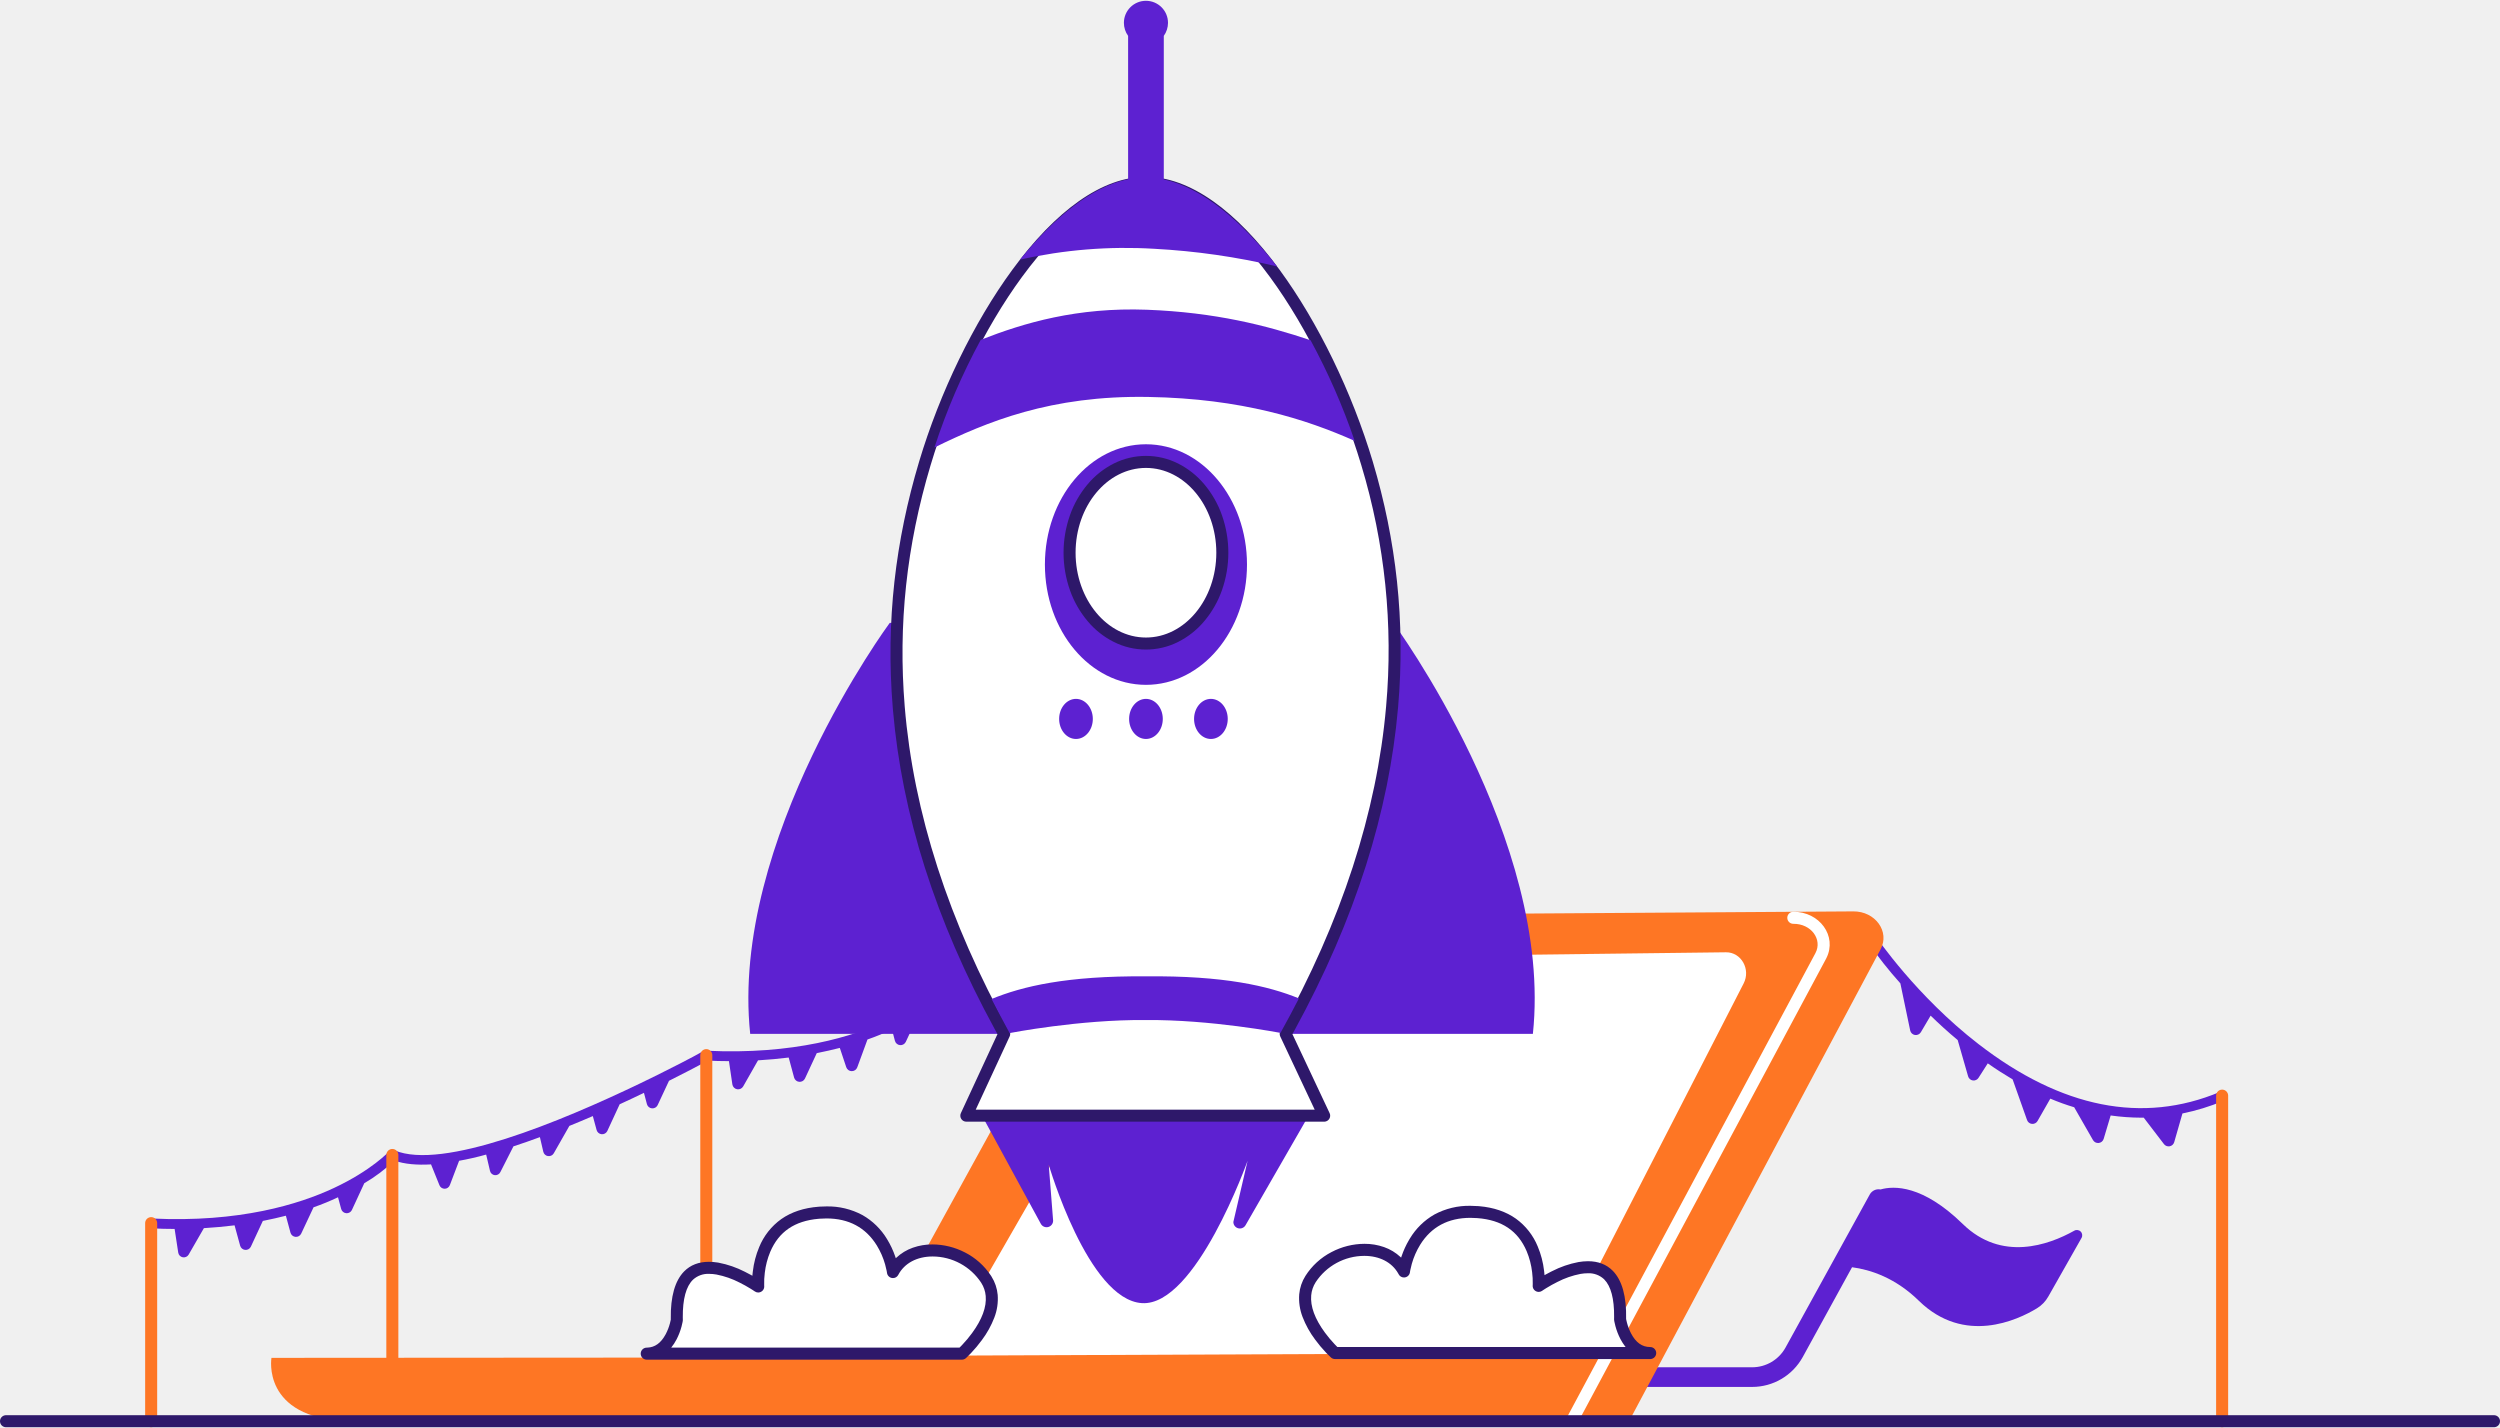
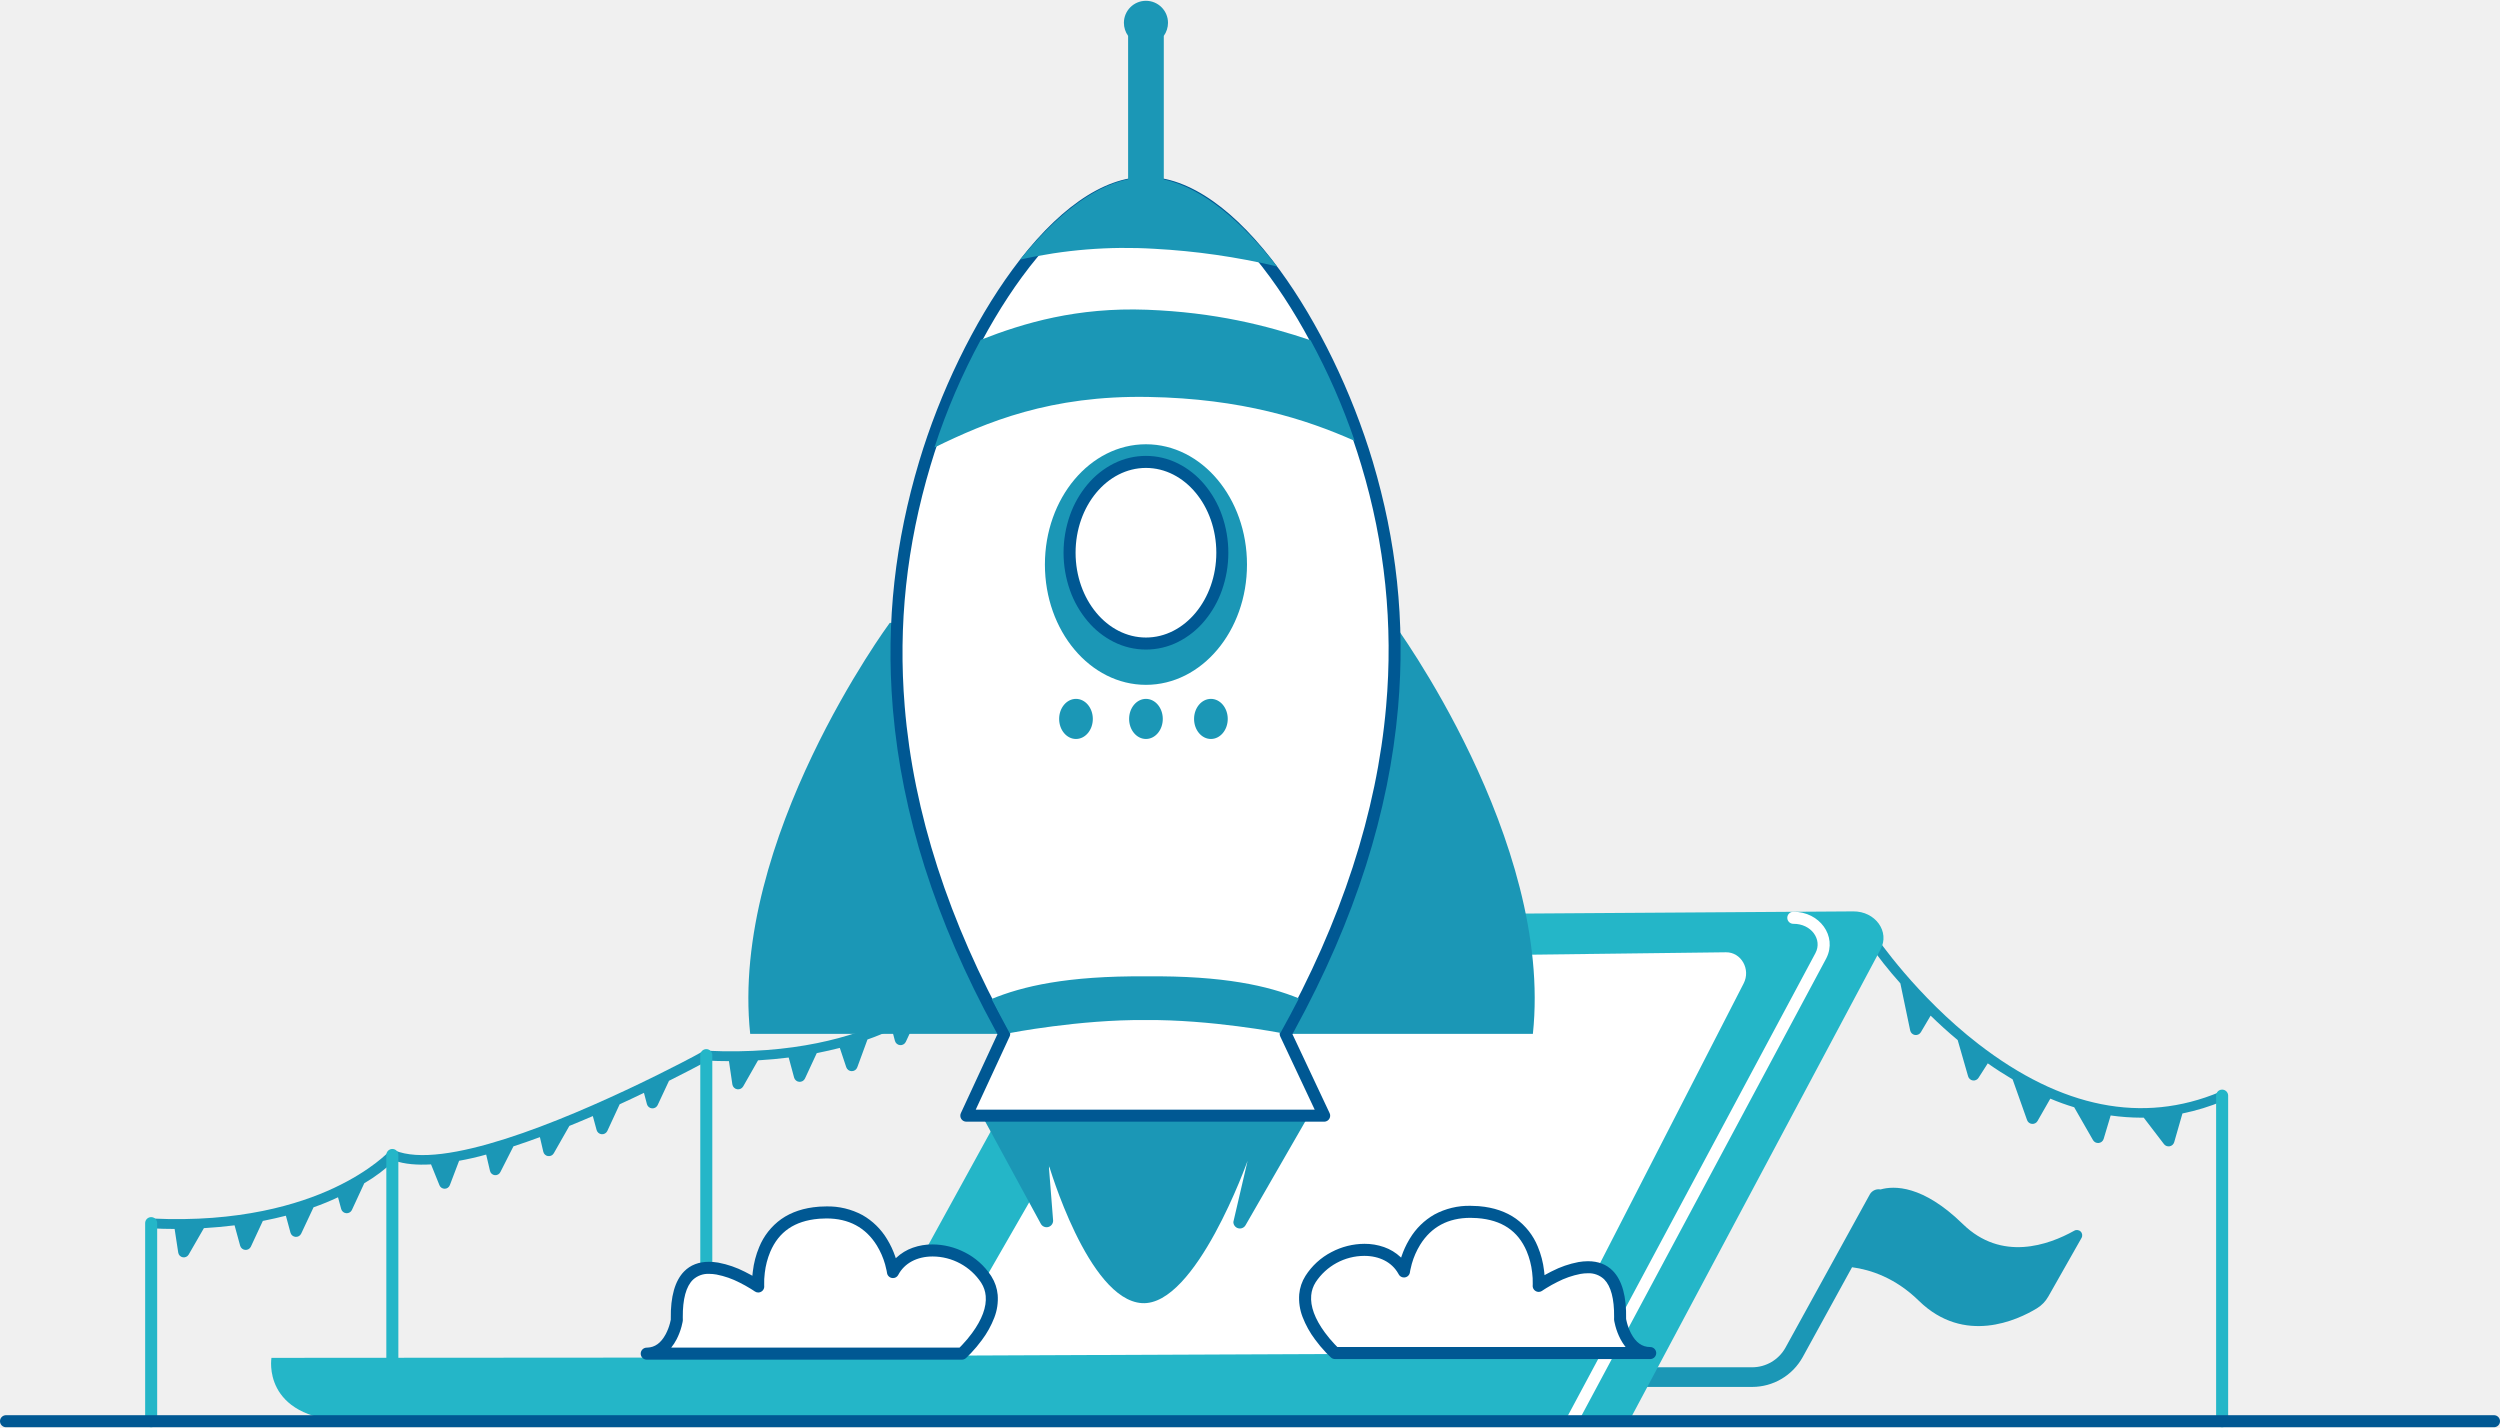
<svg xmlns="http://www.w3.org/2000/svg" viewBox="0 0 1247 711.9">
  <g id="product_launch_solid_II" data-name="product launch/solid_II" transform="translate(2.5)">
    <g id="product_launch_solid_II-2" data-name="product launch/solid_II" transform="translate(-3)">
      <g id="product_launch_solid_II-3" data-name="product launch_solid_II">
-         <path id="flag" d="M302.6,21.456c-12.7,7.1-36.2,15.6-55.6-3.4-20-19.5-34.3-19.1-41-17.2a5.036,5.036,0,0,0-5.3,2.4l-42.1,76.5a19.015,19.015,0,0,1-16.6,9.8H4.9a4.9,4.9,0,1,0,0,9.8H142a28.78,28.78,0,0,0,25.2-14.9l24.6-44.8c9.2,1.2,21.7,5.3,33.4,16.8,22.6,22,49.1,9.6,58.8,3.7a16.13,16.13,0,0,0,5.7-5.9l16.5-29.1A2.652,2.652,0,0,0,302.6,21.456Z" transform="translate(732.5 592.444)" fill="#5d21d1" />
+         <path id="flag" d="M302.6,21.456c-12.7,7.1-36.2,15.6-55.6-3.4-20-19.5-34.3-19.1-41-17.2a5.036,5.036,0,0,0-5.3,2.4l-42.1,76.5a19.015,19.015,0,0,1-16.6,9.8H4.9a4.9,4.9,0,1,0,0,9.8H142a28.78,28.78,0,0,0,25.2-14.9l24.6-44.8c9.2,1.2,21.7,5.3,33.4,16.8,22.6,22,49.1,9.6,58.8,3.7a16.13,16.13,0,0,0,5.7-5.9l16.5-29.1A2.652,2.652,0,0,0,302.6,21.456Z" transform="translate(732.5 592.444)" fill="#1b97b6" />
        <g id="flags" transform="translate(73 466)">
-           <path id="Path" d="M280.843,1.417a2.43,2.43,0,0,0-3.4-1.1c-.4.2-4.6,2.8-22.9,11.9l-8.4,4.1c-39.9,19.2-98.8,43.6-122.7,33.5a2.443,2.443,0,0,0-2.8.6c-.1.1-8.7,9.4-27.5,18.2-17.3,8.1-47.1,17.3-90.6,15.2a2.362,2.362,0,0,0-2.5,2.8,2.559,2.559,0,0,0,2.4,2.1c3.9.2,7.6.3,11.3.3l1.8,11.8a2.81,2.81,0,0,0,5.2,1l7.6-13.2c5.3-.3,10.4-.8,15.3-1.4l2.8,10.2a2.864,2.864,0,0,0,5.3.5l6-12.9c4.1-.8,7.9-1.7,11.5-2.6l2.3,8.5a2.864,2.864,0,0,0,5.3.5l6.2-13.2a122.609,122.609,0,0,0,12.2-5l1.6,5.9a2.864,2.864,0,0,0,5.3.5l6.2-13.4a80.144,80.144,0,0,0,15-11.3c5.1,1.8,11.3,2.3,18.3,1.9l4.2,10.4a2.778,2.778,0,0,0,5.2-.1l4.6-12.1c4.4-.8,8.9-1.8,13.5-3.1l1.9,8.1a2.76,2.76,0,0,0,5.2.6l6.5-12.8c4.4-1.4,8.8-3,13.2-4.6l1.7,7.3a2.833,2.833,0,0,0,5.2.8l7.8-13.7c3.9-1.6,7.8-3.2,11.7-4.9l1.9,7a2.864,2.864,0,0,0,5.3.5l6.2-13.4c4.2-1.9,8.2-3.8,12.1-5.7l1.5,5.7a2.864,2.864,0,0,0,5.3.5l5.7-12.2c15.5-7.8,18.4-9.6,19.9-10.4A3.181,3.181,0,0,0,280.843,1.417Z" transform="translate(0.857 57.983)" fill="#5d21d1" />
-           <path id="Path-2" data-name="Path" d="M123.443.2a2.443,2.443,0,0,0-2.8.6c-.1.1-8.7,9.4-27.5,18.2-17.3,8.1-47.1,17.3-90.6,15.2A2.362,2.362,0,0,0,.043,37a2.559,2.559,0,0,0,2.4,2.1c3.9.2,7.6.3,11.3.3l1.7,11.6a2.909,2.909,0,0,0,5.4,1l7.4-13c5.3-.3,10.4-.8,15.3-1.4l2.7,10a2.9,2.9,0,0,0,5.4.5l5.9-12.7c4.1-.8,7.9-1.7,11.5-2.6l3.2,9.6a2.915,2.915,0,0,0,5.5.1l5.1-13.9a122.609,122.609,0,0,0,12.2-5l1.5,5.7a2.9,2.9,0,0,0,5.4.5l6.1-13.1a80.144,80.144,0,0,0,15-11.3" transform="translate(277.357 23.9)" fill="#5d21d1" />
-           <path id="Path-3" data-name="Path" d="M179.077,79.877a2.39,2.39,0,0,0-3.2-1.4c-38.5,16.1-79,8-120.3-23.9-31.1-24-50.9-53.3-51.1-53.5a2.544,2.544,0,0,0-3.4-.7,2.544,2.544,0,0,0-.7,3.4,210.417,210.417,0,0,0,16.2,20.5l4.9,23.5a2.892,2.892,0,0,0,5.3.9l4.9-8.3c4.2,4.1,8.7,8.2,13.5,12.2l5.2,18.1a2.873,2.873,0,0,0,5.2.7l4.6-7.2c4.1,2.9,8.2,5.5,12.4,8l7.2,20.3a2.887,2.887,0,0,0,5.2.5l6.4-11.2a113.564,113.564,0,0,0,11.9,4.3l9.4,16.4a2.917,2.917,0,0,0,5.3-.6l3.5-11.7a112.468,112.468,0,0,0,15.3,1.1h1.2l10.1,13.2a2.913,2.913,0,0,0,5.1-1l4.1-14.3a109.057,109.057,0,0,0,20.2-6.2A2.469,2.469,0,0,0,179.077,79.877Z" transform="translate(858.823 0.223)" fill="#5d21d1" />
-           <path id="Path-4" data-name="Path" d="M3,0A3,3,0,0,1,5.995,2.824L6,3v98.8a3,3,0,0,1-5.995.176L0,101.8V3A3,3,0,0,1,3,0Z" transform="translate(-0.1 141.1)" fill="#fe7624" />
-           <path id="Path-5" data-name="Path" d="M3,0A3,3,0,0,1,5.995,2.824L6,3V134.2a3,3,0,0,1-5.995.176L0,134.2V3A3,3,0,0,1,3,0Z" transform="translate(120.2 107.1)" fill="#fe7624" />
-           <path id="Path-6" data-name="Path" d="M3,0A3,3,0,0,1,5.995,2.824L6,3V183.8a3,3,0,0,1-5.995.176L0,183.8V3A3,3,0,0,1,3,0Z" transform="translate(276.8 57.3)" fill="#fe7624" />
-           <path id="Path-7" data-name="Path" d="M3,0A3,3,0,0,1,5.995,2.824L6,3V165.4a3,3,0,0,1-5.995.176L0,165.4V3A3,3,0,0,1,3,0Z" transform="translate(1032.9 77.5)" fill="#fe7624" />
+           <path id="Path" d="M280.843,1.417a2.43,2.43,0,0,0-3.4-1.1c-.4.2-4.6,2.8-22.9,11.9l-8.4,4.1c-39.9,19.2-98.8,43.6-122.7,33.5a2.443,2.443,0,0,0-2.8.6c-.1.1-8.7,9.4-27.5,18.2-17.3,8.1-47.1,17.3-90.6,15.2a2.362,2.362,0,0,0-2.5,2.8,2.559,2.559,0,0,0,2.4,2.1c3.9.2,7.6.3,11.3.3l1.8,11.8a2.81,2.81,0,0,0,5.2,1l7.6-13.2c5.3-.3,10.4-.8,15.3-1.4l2.8,10.2a2.864,2.864,0,0,0,5.3.5l6-12.9c4.1-.8,7.9-1.7,11.5-2.6l2.3,8.5a2.864,2.864,0,0,0,5.3.5l6.2-13.2a122.609,122.609,0,0,0,12.2-5l1.6,5.9a2.864,2.864,0,0,0,5.3.5l6.2-13.4a80.144,80.144,0,0,0,15-11.3c5.1,1.8,11.3,2.3,18.3,1.9l4.2,10.4a2.778,2.778,0,0,0,5.2-.1l4.6-12.1c4.4-.8,8.9-1.8,13.5-3.1l1.9,8.1a2.76,2.76,0,0,0,5.2.6l6.5-12.8c4.4-1.4,8.8-3,13.2-4.6l1.7,7.3a2.833,2.833,0,0,0,5.2.8l7.8-13.7c3.9-1.6,7.8-3.2,11.7-4.9l1.9,7a2.864,2.864,0,0,0,5.3.5l6.2-13.4c4.2-1.9,8.2-3.8,12.1-5.7l1.5,5.7a2.864,2.864,0,0,0,5.3.5l5.7-12.2c15.5-7.8,18.4-9.6,19.9-10.4A3.181,3.181,0,0,0,280.843,1.417Z" transform="translate(0.857 57.983)" fill="#1b97b6" />
+           <path id="Path-2" data-name="Path" d="M123.443.2a2.443,2.443,0,0,0-2.8.6c-.1.1-8.7,9.4-27.5,18.2-17.3,8.1-47.1,17.3-90.6,15.2A2.362,2.362,0,0,0,.043,37a2.559,2.559,0,0,0,2.4,2.1c3.9.2,7.6.3,11.3.3l1.7,11.6a2.909,2.909,0,0,0,5.4,1l7.4-13c5.3-.3,10.4-.8,15.3-1.4l2.7,10a2.9,2.9,0,0,0,5.4.5l5.9-12.7c4.1-.8,7.9-1.7,11.5-2.6l3.2,9.6a2.915,2.915,0,0,0,5.5.1l5.1-13.9a122.609,122.609,0,0,0,12.2-5l1.5,5.7a2.9,2.9,0,0,0,5.4.5l6.1-13.1a80.144,80.144,0,0,0,15-11.3" transform="translate(277.357 23.9)" fill="#1b97b6" />
+           <path id="Path-3" data-name="Path" d="M179.077,79.877a2.39,2.39,0,0,0-3.2-1.4c-38.5,16.1-79,8-120.3-23.9-31.1-24-50.9-53.3-51.1-53.5a2.544,2.544,0,0,0-3.4-.7,2.544,2.544,0,0,0-.7,3.4,210.417,210.417,0,0,0,16.2,20.5l4.9,23.5a2.892,2.892,0,0,0,5.3.9l4.9-8.3c4.2,4.1,8.7,8.2,13.5,12.2l5.2,18.1a2.873,2.873,0,0,0,5.2.7l4.6-7.2c4.1,2.9,8.2,5.5,12.4,8l7.2,20.3a2.887,2.887,0,0,0,5.2.5l6.4-11.2a113.564,113.564,0,0,0,11.9,4.3l9.4,16.4a2.917,2.917,0,0,0,5.3-.6l3.5-11.7a112.468,112.468,0,0,0,15.3,1.1h1.2l10.1,13.2a2.913,2.913,0,0,0,5.1-1l4.1-14.3a109.057,109.057,0,0,0,20.2-6.2A2.469,2.469,0,0,0,179.077,79.877Z" transform="translate(858.823 0.223)" fill="#1b97b6" />
+           <path id="Path-4" data-name="Path" d="M3,0A3,3,0,0,1,5.995,2.824L6,3v98.8a3,3,0,0,1-5.995.176L0,101.8V3A3,3,0,0,1,3,0Z" transform="translate(-0.1 141.1)" fill="#24b6c8" />
+           <path id="Path-5" data-name="Path" d="M3,0A3,3,0,0,1,5.995,2.824L6,3V134.2a3,3,0,0,1-5.995.176L0,134.2V3A3,3,0,0,1,3,0Z" transform="translate(120.2 107.1)" fill="#24b6c8" />
+           <path id="Path-6" data-name="Path" d="M3,0A3,3,0,0,1,5.995,2.824L6,3V183.8a3,3,0,0,1-5.995.176L0,183.8V3A3,3,0,0,1,3,0Z" transform="translate(276.8 57.3)" fill="#24b6c8" />
+           <path id="Path-7" data-name="Path" d="M3,0A3,3,0,0,1,5.995,2.824L6,3V165.4a3,3,0,0,1-5.995.176L0,165.4V3A3,3,0,0,1,3,0Z" transform="translate(1032.9 77.5)" fill="#24b6c8" />
        </g>
        <g id="laptop_1_" transform="translate(135 454)">
-           <path id="laptop" d="M789.19,0l-362,2.4a14.982,14.982,0,0,0-13.4,7.6L296.99,222.5l-296.8.2s-5.1,29.8,37.6,31.6l640-.8L802.79,19C807.59,10.1,800.19-.1,789.19,0Z" transform="translate(0.71 0.599)" fill="#fe7624" />
+           <path id="laptop" d="M789.19,0l-362,2.4a14.982,14.982,0,0,0-13.4,7.6L296.99,222.5l-296.8.2s-5.1,29.8,37.6,31.6l640-.8L802.79,19C807.59,10.1,800.19-.1,789.19,0Z" transform="translate(0.71 0.599)" fill="#24b6c8" />
          <path id="screen" d="M0,201.2l305.7-1.3L400.3,15.6C404,8.5,399.1-.1,391.5,0L113.7,3.4Z" transform="translate(334.9 20.999)" fill="#fff" />
          <path id="Path-8" data-name="Path" d="M113.074,0c13.1-.117,22.03,12.112,16.543,23.084l-.171.332-123.8,231.3a3,3,0,0,1-5.371-2.668l.081-.164L124.148,20.6c3.584-6.788-2.091-14.68-11.02-14.6a3,3,0,1,1-.054-6Z" transform="translate(646.899 0.799)" fill="#fff" />
        </g>
        <g id="rocket_3_" transform="translate(373)">
-           <path id="Path-9" data-name="Path" d="M0,0,33.5,61.6A3.267,3.267,0,0,0,39.6,60L37.4,32S57,99.4,83.9,101.1s52.7-71,52.7-71l-7.1,30.5a3.255,3.255,0,0,0,6.1,1.6L171.4,0" transform="translate(113.2 548.9)" fill="#5d21d1" />
-           <path id="Path-10" data-name="Path" d="M70.517,2.3s-79.9,108.2-69.6,205h176.3V0Z" transform="translate(0.783 308.4)" fill="#5d21d1" />
-           <path id="Path-11" data-name="Path" d="M106.7,2.3s79.9,108.2,69.6,205H0V0Z" transform="translate(215.8 308.4)" fill="#5d21d1" />
+           <path id="Path-9" data-name="Path" d="M0,0,33.5,61.6A3.267,3.267,0,0,0,39.6,60L37.4,32S57,99.4,83.9,101.1s52.7-71,52.7-71l-7.1,30.5a3.255,3.255,0,0,0,6.1,1.6L171.4,0" transform="translate(113.2 548.9)" fill="#1b97b6" />
+           <path id="Path-10" data-name="Path" d="M70.517,2.3s-79.9,108.2-69.6,205h176.3V0Z" transform="translate(0.783 308.4)" fill="#1b97b6" />
+           <path id="Path-11" data-name="Path" d="M106.7,2.3s79.9,108.2,69.6,205H0V0Z" transform="translate(215.8 308.4)" fill="#1b97b6" />
          <path id="Path-12" data-name="Path" d="M194.114,424.5c67.7-121.7,60.3-218.3,40.6-284.5-19.8-66.2-66.2-140-110.3-140s-90.5,73.8-110.3,140-28.1,162.8,39.6,284.5l-18.9,40.8h178.5l-19.2-40.8Z" transform="translate(74.686 91.2)" fill="#fff" />
-           <path id="Path_2_" d="M216.327,471.3H37.826a3,3,0,0,1-2.722-4.262L53.364,427.62l-1.126-2.046c-7.471-13.66-14.229-27.458-20.086-41.011a427.659,427.659,0,0,1-15.069-40.2A379.514,379.514,0,0,1,6.847,304.935a348.758,348.758,0,0,1-5.589-38.674l-.133-1.579C.25,254.036-.117,243.316.033,232.821c.148-10.3.8-20.707,1.936-30.93,1.113-10.008,2.726-20.159,4.8-30.169,2.02-9.771,4.539-19.723,7.487-29.581,10.374-34.684,27.32-69.58,46.492-95.739,10.9-14.871,22.071-26.393,33.2-34.245C105.387,4.09,116.651,0,127.427,0S149.466,4.09,160.9,12.157c11.134,7.852,22.305,19.373,33.2,34.245,19.173,26.16,36.119,61.056,46.493,95.743,2.913,9.789,5.4,19.7,7.378,29.46,2.029,9.986,3.6,20.131,4.669,30.154,1.091,10.231,1.695,20.656,1.793,30.986.1,10.523-.321,21.274-1.252,31.955a350.841,350.841,0,0,1-5.652,38.993,383.143,383.143,0,0,1-10.354,39.789,432.855,432.855,0,0,1-15.239,40.608c-5.923,13.694-12.756,27.64-20.309,41.449l-1.142,2.073,18.548,39.413a2.956,2.956,0,0,1-.138,2.814,2.99,2.99,0,0,1-2.4,1.459ZM127.427,6c-9.664,0-19.943,3.853-30.551,11.451-10.439,7.477-20.967,18.41-31.291,32.5C46.8,75.575,30.186,109.8,20,143.86,7.974,184.069,3.756,223.43,7.1,264.192c4.344,52.886,21.921,107.34,52.244,161.85a3.008,3.008,0,0,1,.1,2.719L42.521,465.3H211.6l-17.186-36.523a2.992,2.992,0,0,1,0-2.552l.094-.183c30.375-54.6,48.109-109.063,52.709-161.865A317.74,317.74,0,0,0,234.852,143.86c-10.186-34.055-26.8-68.284-45.583-93.911-10.325-14.087-20.853-25.02-31.292-32.5C147.369,9.853,137.091,6,127.427,6Z" transform="translate(71.674 88.2)" fill="#2e186a" />
-           <ellipse id="Oval" cx="50.4" cy="60" rx="50.4" ry="60" transform="translate(148.7 221.6)" fill="#5d21d1" />
-           <ellipse id="Oval-2" data-name="Oval" cx="8.4" cy="10" rx="8.4" ry="10" transform="translate(190.7 348.6)" fill="#5d21d1" />
-           <ellipse id="Oval-3" data-name="Oval" cx="8.4" cy="10" rx="8.4" ry="10" transform="translate(223.1 348.6)" fill="#5d21d1" />
-           <ellipse id="Oval-4" data-name="Oval" cx="8.4" cy="10" rx="8.4" ry="10" transform="translate(155.8 348.6)" fill="#5d21d1" />
+           <path id="Path_2_" d="M216.327,471.3H37.826a3,3,0,0,1-2.722-4.262L53.364,427.62l-1.126-2.046c-7.471-13.66-14.229-27.458-20.086-41.011a427.659,427.659,0,0,1-15.069-40.2A379.514,379.514,0,0,1,6.847,304.935a348.758,348.758,0,0,1-5.589-38.674l-.133-1.579C.25,254.036-.117,243.316.033,232.821c.148-10.3.8-20.707,1.936-30.93,1.113-10.008,2.726-20.159,4.8-30.169,2.02-9.771,4.539-19.723,7.487-29.581,10.374-34.684,27.32-69.58,46.492-95.739,10.9-14.871,22.071-26.393,33.2-34.245C105.387,4.09,116.651,0,127.427,0S149.466,4.09,160.9,12.157c11.134,7.852,22.305,19.373,33.2,34.245,19.173,26.16,36.119,61.056,46.493,95.743,2.913,9.789,5.4,19.7,7.378,29.46,2.029,9.986,3.6,20.131,4.669,30.154,1.091,10.231,1.695,20.656,1.793,30.986.1,10.523-.321,21.274-1.252,31.955a350.841,350.841,0,0,1-5.652,38.993,383.143,383.143,0,0,1-10.354,39.789,432.855,432.855,0,0,1-15.239,40.608c-5.923,13.694-12.756,27.64-20.309,41.449l-1.142,2.073,18.548,39.413a2.956,2.956,0,0,1-.138,2.814,2.99,2.99,0,0,1-2.4,1.459ZM127.427,6c-9.664,0-19.943,3.853-30.551,11.451-10.439,7.477-20.967,18.41-31.291,32.5C46.8,75.575,30.186,109.8,20,143.86,7.974,184.069,3.756,223.43,7.1,264.192c4.344,52.886,21.921,107.34,52.244,161.85a3.008,3.008,0,0,1,.1,2.719L42.521,465.3H211.6l-17.186-36.523a2.992,2.992,0,0,1,0-2.552l.094-.183c30.375-54.6,48.109-109.063,52.709-161.865A317.74,317.74,0,0,0,234.852,143.86c-10.186-34.055-26.8-68.284-45.583-93.911-10.325-14.087-20.853-25.02-31.292-32.5C147.369,9.853,137.091,6,127.427,6Z" transform="translate(71.674 88.2)" fill="#005893" />
+           <ellipse id="Oval" cx="50.4" cy="60" rx="50.4" ry="60" transform="translate(148.7 221.6)" fill="#1b97b6" />
+           <ellipse id="Oval-2" data-name="Oval" cx="8.4" cy="10" rx="8.4" ry="10" transform="translate(190.7 348.6)" fill="#1b97b6" />
+           <ellipse id="Oval-3" data-name="Oval" cx="8.4" cy="10" rx="8.4" ry="10" transform="translate(223.1 348.6)" fill="#1b97b6" />
+           <ellipse id="Oval-4" data-name="Oval" cx="8.4" cy="10" rx="8.4" ry="10" transform="translate(155.8 348.6)" fill="#1b97b6" />
          <ellipse id="Oval-5" data-name="Oval" cx="38.1" cy="45.3" rx="38.1" ry="45.3" transform="translate(161 230.4)" fill="#fff" />
-           <path id="Oval_2_" d="M41.1,96.6a35.71,35.71,0,0,1-16.051-3.81A41.224,41.224,0,0,1,11.991,82.414,49.391,49.391,0,0,1,3.212,67.057a56.369,56.369,0,0,1,0-37.514,49.393,49.393,0,0,1,8.779-15.358A41.225,41.225,0,0,1,25.049,3.81a35.713,35.713,0,0,1,32.1,0A41.223,41.223,0,0,1,70.209,14.186a49.393,49.393,0,0,1,8.778,15.358,56.371,56.371,0,0,1,0,37.514,49.391,49.391,0,0,1-8.778,15.357A41.223,41.223,0,0,1,57.151,92.79,35.71,35.71,0,0,1,41.1,96.6ZM41.1,6C21.746,6,6,24.976,6,48.3S21.746,90.6,41.1,90.6,76.2,71.625,76.2,48.3,60.455,6,41.1,6Z" transform="translate(158 227.4)" fill="#2e186a" />
-           <path id="Path-13" data-name="Path" d="M71.7,89.1V17.5A11.2,11.2,0,0,0,73.8,11a11,11,0,0,0-22,0,11.2,11.2,0,0,0,2.1,6.5V89c-18.5,3.8-37,19.3-53.9,40.1a239.042,239.042,0,0,1,67-5.4,345.825,345.825,0,0,1,61.2,8.8C110.7,110.1,91.1,93.3,71.7,89.1Z" transform="translate(136.3 0.4)" fill="#5d21d1" />
-           <path id="Path-14" data-name="Path" d="M187.6,15.343c-22.1-7.4-47.5-13.9-81.6-15.2-34.8-1.3-61.2,6.5-82.9,15A320.817,320.817,0,0,0,0,68.843c26-12.7,57.9-26.1,106.8-25.2,46.5.8,78.5,11.1,102.8,21.9A322.659,322.659,0,0,0,187.6,15.343Z" transform="translate(93.6 154.357)" fill="#5d21d1" />
-           <path id="Path-15" data-name="Path" d="M144.1,28.222c3.2-5.8,6.3-11.5,9.2-17.2C138,4.822,116-.378,76.9.022c-39.5-.3-61.6,5-76.9,11.3,2.9,5.6,5.9,11.3,9,17,0,0,34.7-6.8,67.8-6.5C109.4,21.522,144.1,28.222,144.1,28.222Z" transform="translate(122.1 486.978)" fill="#5d21d1" />
+           <path id="Oval_2_" d="M41.1,96.6a35.71,35.71,0,0,1-16.051-3.81A41.224,41.224,0,0,1,11.991,82.414,49.391,49.391,0,0,1,3.212,67.057a56.369,56.369,0,0,1,0-37.514,49.393,49.393,0,0,1,8.779-15.358A41.225,41.225,0,0,1,25.049,3.81a35.713,35.713,0,0,1,32.1,0A41.223,41.223,0,0,1,70.209,14.186a49.393,49.393,0,0,1,8.778,15.358,56.371,56.371,0,0,1,0,37.514,49.391,49.391,0,0,1-8.778,15.357A41.223,41.223,0,0,1,57.151,92.79,35.71,35.71,0,0,1,41.1,96.6ZM41.1,6C21.746,6,6,24.976,6,48.3S21.746,90.6,41.1,90.6,76.2,71.625,76.2,48.3,60.455,6,41.1,6Z" transform="translate(158 227.4)" fill="#005893" />
+           <path id="Path-13" data-name="Path" d="M71.7,89.1V17.5A11.2,11.2,0,0,0,73.8,11a11,11,0,0,0-22,0,11.2,11.2,0,0,0,2.1,6.5V89c-18.5,3.8-37,19.3-53.9,40.1a239.042,239.042,0,0,1,67-5.4,345.825,345.825,0,0,1,61.2,8.8C110.7,110.1,91.1,93.3,71.7,89.1Z" transform="translate(136.3 0.4)" fill="#1b97b6" />
+           <path id="Path-14" data-name="Path" d="M187.6,15.343c-22.1-7.4-47.5-13.9-81.6-15.2-34.8-1.3-61.2,6.5-82.9,15A320.817,320.817,0,0,0,0,68.843c26-12.7,57.9-26.1,106.8-25.2,46.5.8,78.5,11.1,102.8,21.9A322.659,322.659,0,0,0,187.6,15.343Z" transform="translate(93.6 154.357)" fill="#1b97b6" />
+           <path id="Path-15" data-name="Path" d="M144.1,28.222c3.2-5.8,6.3-11.5,9.2-17.2C138,4.822,116-.378,76.9.022c-39.5-.3-61.6,5-76.9,11.3,2.9,5.6,5.9,11.3,9,17,0,0,34.7-6.8,67.8-6.5C109.4,21.522,144.1,28.222,144.1,28.222Z" transform="translate(122.1 486.978)" fill="#1b97b6" />
        </g>
        <g id="clouds" transform="translate(320 601)">
          <path id="cloud_1_" d="M172.136,70.439H14.936s-22.6-20.3-12.2-36.9,37.7-20.6,46.6-3.8c0,0,3.9-32.1,36.8-29.6,33,2.5,30.4,36.8,30.4,36.8s41.7-29.5,40.6,16.6C157.036,53.439,159.636,70.439,172.136,70.439Z" transform="translate(331.464 3.461)" fill="#fff" />
-           <path id="cloud_2_" d="M175.139,76.442H17.939a3,3,0,0,1-2.005-.769c-.308-.277-.983-.9-2.045-2l-.46-.481A66.383,66.383,0,0,1,8.05,66.764a46.6,46.6,0,0,1-6.3-11.352A26.03,26.03,0,0,1,.09,44.125,20.621,20.621,0,0,1,3.2,34.949,33.746,33.746,0,0,1,16.189,23.075a35.576,35.576,0,0,1,16.427-4.118,28.994,28.994,0,0,1,9.79,1.63,23.209,23.209,0,0,1,8.24,5l.268.261.226-.684A43.553,43.553,0,0,1,54.9,16.952l.4-.66A33.763,33.763,0,0,1,67.522,4.331,36.426,36.426,0,0,1,85.5,0c1.257,0,2.558.05,3.867.15L89.9.193c7.2.621,13.363,2.725,18.317,6.252a32.045,32.045,0,0,1,10.847,13.848,44.6,44.6,0,0,1,3.162,12.092c.09.741.164,1.47.219,2.167l0,.046.633-.356c.752-.419,1.532-.836,2.319-1.237l.8-.4a48.739,48.739,0,0,1,13.146-4.54,28.565,28.565,0,0,1,4.791-.43c5.1,0,9.257,1.613,12.372,4.794,4.641,4.741,6.874,12.811,6.636,23.985l.016.1.08.417c.088.433.206.928.341,1.433a25.984,25.984,0,0,0,2,5.211c2.4,4.623,5.528,6.87,9.563,6.87l.2.005a3,3,0,0,1,0,5.989l-.2.005ZM32.538,24.973A29.105,29.105,0,0,0,8.281,38.134a14.48,14.48,0,0,0-2.215,6.529c-.492,5.46,1.8,11.7,6.825,18.554a60.344,60.344,0,0,0,4.891,5.845c.354.374.714.743,1.1,1.128l.254.25H162.912l-.373-.472a24.417,24.417,0,0,1-2.107-3.29l-.18-.342a31.976,31.976,0,0,1-2.466-6.417c-.2-.729-.366-1.464-.491-2.124l-.034-.185c-.032-.177-.058-.339-.077-.481l-.021-.158-.02-.223,0-.355,0-.1.016-.92c.08-9-1.581-15.282-4.936-18.671l-.187-.184a11.135,11.135,0,0,0-8.013-2.878,21.913,21.913,0,0,0-3.666.334,42.825,42.825,0,0,0-11.5,4.006c-1.867.923-3.721,1.951-5.509,3.057-.334.207-.665.416-.985.622l-.7.459-.534.363a2.962,2.962,0,0,1-1.582.464,3.047,3.047,0,0,1-2.225-.978,2.951,2.951,0,0,1-.777-2.256l.013-.247.016-.439a40.1,40.1,0,0,0-.31-5.916,38.651,38.651,0,0,0-2.725-10.467C109.2,12.461,101.142,7.059,88.911,6.133,87.747,6.044,86.6,6,85.487,6,74.366,6,65.925,10.525,60.4,19.452a37.789,37.789,0,0,0-4.148,9.472c-.309,1.074-.562,2.119-.751,3.108-.077.4-.123.678-.149.841l-.058.407a2.971,2.971,0,0,1-2.976,2.465,2.936,2.936,0,0,1-2.627-1.6l-.228-.415C46.3,28.165,40.136,24.972,32.538,24.973Z" transform="translate(328.461 0.459)" fill="#2e186a" />
+           <path id="cloud_2_" d="M175.139,76.442H17.939a3,3,0,0,1-2.005-.769c-.308-.277-.983-.9-2.045-2l-.46-.481A66.383,66.383,0,0,1,8.05,66.764a46.6,46.6,0,0,1-6.3-11.352A26.03,26.03,0,0,1,.09,44.125,20.621,20.621,0,0,1,3.2,34.949,33.746,33.746,0,0,1,16.189,23.075a35.576,35.576,0,0,1,16.427-4.118,28.994,28.994,0,0,1,9.79,1.63,23.209,23.209,0,0,1,8.24,5l.268.261.226-.684A43.553,43.553,0,0,1,54.9,16.952l.4-.66A33.763,33.763,0,0,1,67.522,4.331,36.426,36.426,0,0,1,85.5,0c1.257,0,2.558.05,3.867.15L89.9.193c7.2.621,13.363,2.725,18.317,6.252a32.045,32.045,0,0,1,10.847,13.848,44.6,44.6,0,0,1,3.162,12.092c.09.741.164,1.47.219,2.167l0,.046.633-.356c.752-.419,1.532-.836,2.319-1.237l.8-.4a48.739,48.739,0,0,1,13.146-4.54,28.565,28.565,0,0,1,4.791-.43c5.1,0,9.257,1.613,12.372,4.794,4.641,4.741,6.874,12.811,6.636,23.985l.016.1.08.417c.088.433.206.928.341,1.433a25.984,25.984,0,0,0,2,5.211c2.4,4.623,5.528,6.87,9.563,6.87l.2.005a3,3,0,0,1,0,5.989l-.2.005ZM32.538,24.973A29.105,29.105,0,0,0,8.281,38.134a14.48,14.48,0,0,0-2.215,6.529c-.492,5.46,1.8,11.7,6.825,18.554a60.344,60.344,0,0,0,4.891,5.845c.354.374.714.743,1.1,1.128l.254.25H162.912l-.373-.472a24.417,24.417,0,0,1-2.107-3.29l-.18-.342a31.976,31.976,0,0,1-2.466-6.417c-.2-.729-.366-1.464-.491-2.124l-.034-.185c-.032-.177-.058-.339-.077-.481l-.021-.158-.02-.223,0-.355,0-.1.016-.92c.08-9-1.581-15.282-4.936-18.671l-.187-.184a11.135,11.135,0,0,0-8.013-2.878,21.913,21.913,0,0,0-3.666.334,42.825,42.825,0,0,0-11.5,4.006c-1.867.923-3.721,1.951-5.509,3.057-.334.207-.665.416-.985.622l-.7.459-.534.363a2.962,2.962,0,0,1-1.582.464,3.047,3.047,0,0,1-2.225-.978,2.951,2.951,0,0,1-.777-2.256l.013-.247.016-.439a40.1,40.1,0,0,0-.31-5.916,38.651,38.651,0,0,0-2.725-10.467C109.2,12.461,101.142,7.059,88.911,6.133,87.747,6.044,86.6,6,85.487,6,74.366,6,65.925,10.525,60.4,19.452a37.789,37.789,0,0,0-4.148,9.472c-.309,1.074-.562,2.119-.751,3.108-.077.4-.123.678-.149.841l-.058.407a2.971,2.971,0,0,1-2.976,2.465,2.936,2.936,0,0,1-2.627-1.6l-.228-.415C46.3,28.165,40.136,24.972,32.538,24.973Z" transform="translate(328.461 0.459)" fill="#005893" />
          <path id="cloud" d="M0,70.439H157.2s22.6-20.3,12.2-36.9-37.7-20.6-46.6-3.8c0,0-3.9-32.1-36.8-29.6-33,2.5-30.4,36.8-30.4,36.8S13.9,7.439,15,53.539C15.1,53.439,12.5,70.339,0,70.439Z" transform="translate(3.1 3.761)" fill="#fff" />
-           <path id="cloud_2_2" data-name="cloud_2_" d="M160.2,76.442H3a3,3,0,0,1-.023-6l.311-.007c3.8-.143,6.782-2.294,9.1-6.577l.173-.326a25.893,25.893,0,0,0,2-5.188c.159-.589.294-1.166.39-1.668L15,56.41l-.008-.46c-.167-10.962,2.081-18.888,6.681-23.558,3.111-3.158,7.261-4.76,12.337-4.76a28.138,28.138,0,0,1,4.341.356l.45.074A48.741,48.741,0,0,1,51.942,32.6c1.04.514,2.09,1.066,3.119,1.639l.632.356.049-.573c.035-.384.071-.739.11-1.084l.065-.555a44.6,44.6,0,0,1,3.162-12.092A32,32,0,0,1,70.1,6.323C75.144,2.784,81.427.707,88.773.15l.551-.04C90.443.037,91.558,0,92.639,0a36.428,36.428,0,0,1,17.978,4.331,33.763,33.763,0,0,1,12.226,11.962A43.192,43.192,0,0,1,127,25.167l.226.684.269-.261a23.209,23.209,0,0,1,8.24-5,28.993,28.993,0,0,1,9.789-1.631,35.584,35.584,0,0,1,16.142,3.969A33.9,33.9,0,0,1,174.58,34.384l.362.565a20.62,20.62,0,0,1,3.107,9.176,26.032,26.032,0,0,1-1.66,11.287,46.59,46.59,0,0,1-6.3,11.352,66.29,66.29,0,0,1-5.378,6.429c-1.123,1.183-1.9,1.921-2.26,2.256l-.246.224A2.991,2.991,0,0,1,160.2,76.442ZM34.117,33.643A11.135,11.135,0,0,0,26.1,36.52c-3.481,3.34-5.2,9.684-5.124,18.854l.014.912.006.12,0,.344-.021.223-.02.158c-.013.089-.029.194-.048.306l-.065.358c-.123.646-.293,1.377-.491,2.114A31.931,31.931,0,0,1,17.886,66.3a24.194,24.194,0,0,1-2.672,4.11l-.023.028H159c.17-.166.344-.339.517-.515l.551-.564.287-.3a60.353,60.353,0,0,0,4.891-5.845c5.02-6.852,7.316-13.095,6.825-18.554a14.481,14.481,0,0,0-2.215-6.529A29.1,29.1,0,0,0,145.6,24.973c-7.81,0-14.061,3.343-17.15,9.173l-.087.155a2.9,2.9,0,0,1-2.54,1.443,2.985,2.985,0,0,1-3-2.641l-.049-.337-.131-.734c-.19-.989-.443-2.034-.751-3.108a37.789,37.789,0,0,0-4.148-9.472C112.214,10.525,103.772,6,92.651,6c-1.108,0-2.26.045-3.424.133l-.523.043C76.762,7.219,68.876,12.607,64.6,22.646a38.65,38.65,0,0,0-2.725,10.467,39.173,39.173,0,0,0-.3,6.251l.026.517a2.944,2.944,0,0,1-.839,2.145,3.056,3.056,0,0,1-2.171.921,2.972,2.972,0,0,1-1.722-.558l-.394-.269-.7-.459-.074-.048-.237-.152-.673-.422c-1.783-1.1-3.636-2.132-5.508-3.057a42.824,42.824,0,0,0-11.5-4.006A21.906,21.906,0,0,0,34.117,33.643Z" transform="translate(0.1 0.759)" fill="#2e186a" />
+           <path id="cloud_2_2" data-name="cloud_2_" d="M160.2,76.442H3a3,3,0,0,1-.023-6l.311-.007c3.8-.143,6.782-2.294,9.1-6.577l.173-.326a25.893,25.893,0,0,0,2-5.188c.159-.589.294-1.166.39-1.668L15,56.41l-.008-.46c-.167-10.962,2.081-18.888,6.681-23.558,3.111-3.158,7.261-4.76,12.337-4.76a28.138,28.138,0,0,1,4.341.356l.45.074A48.741,48.741,0,0,1,51.942,32.6c1.04.514,2.09,1.066,3.119,1.639l.632.356.049-.573c.035-.384.071-.739.11-1.084l.065-.555a44.6,44.6,0,0,1,3.162-12.092A32,32,0,0,1,70.1,6.323C75.144,2.784,81.427.707,88.773.15l.551-.04C90.443.037,91.558,0,92.639,0a36.428,36.428,0,0,1,17.978,4.331,33.763,33.763,0,0,1,12.226,11.962A43.192,43.192,0,0,1,127,25.167l.226.684.269-.261a23.209,23.209,0,0,1,8.24-5,28.993,28.993,0,0,1,9.789-1.631,35.584,35.584,0,0,1,16.142,3.969A33.9,33.9,0,0,1,174.58,34.384l.362.565a20.62,20.62,0,0,1,3.107,9.176,26.032,26.032,0,0,1-1.66,11.287,46.59,46.59,0,0,1-6.3,11.352,66.29,66.29,0,0,1-5.378,6.429c-1.123,1.183-1.9,1.921-2.26,2.256l-.246.224A2.991,2.991,0,0,1,160.2,76.442ZM34.117,33.643A11.135,11.135,0,0,0,26.1,36.52c-3.481,3.34-5.2,9.684-5.124,18.854l.014.912.006.12,0,.344-.021.223-.02.158c-.013.089-.029.194-.048.306l-.065.358c-.123.646-.293,1.377-.491,2.114A31.931,31.931,0,0,1,17.886,66.3a24.194,24.194,0,0,1-2.672,4.11l-.023.028H159c.17-.166.344-.339.517-.515l.551-.564.287-.3a60.353,60.353,0,0,0,4.891-5.845c5.02-6.852,7.316-13.095,6.825-18.554a14.481,14.481,0,0,0-2.215-6.529A29.1,29.1,0,0,0,145.6,24.973c-7.81,0-14.061,3.343-17.15,9.173l-.087.155a2.9,2.9,0,0,1-2.54,1.443,2.985,2.985,0,0,1-3-2.641l-.049-.337-.131-.734c-.19-.989-.443-2.034-.751-3.108a37.789,37.789,0,0,0-4.148-9.472C112.214,10.525,103.772,6,92.651,6c-1.108,0-2.26.045-3.424.133l-.523.043C76.762,7.219,68.876,12.607,64.6,22.646a38.65,38.65,0,0,0-2.725,10.467,39.173,39.173,0,0,0-.3,6.251l.026.517a2.944,2.944,0,0,1-.839,2.145,3.056,3.056,0,0,1-2.171.921,2.972,2.972,0,0,1-1.722-.558l-.394-.269-.7-.459-.074-.048-.237-.152-.673-.422c-1.783-1.1-3.636-2.132-5.508-3.057a42.824,42.824,0,0,0-11.5-4.006A21.906,21.906,0,0,0,34.117,33.643Z" transform="translate(0.1 0.759)" fill="#005893" />
        </g>
-         <path id="line" d="M1244,0a3,3,0,0,1,.176,5.995L1244,6H3A3,3,0,0,1,2.824.005L3,0Z" transform="translate(0.5 705.9)" fill="#2e186a" />
+         <path id="line" d="M1244,0a3,3,0,0,1,.176,5.995L1244,6H3A3,3,0,0,1,2.824.005L3,0Z" transform="translate(0.5 705.9)" fill="#005893" />
      </g>
    </g>
  </g>
</svg>
